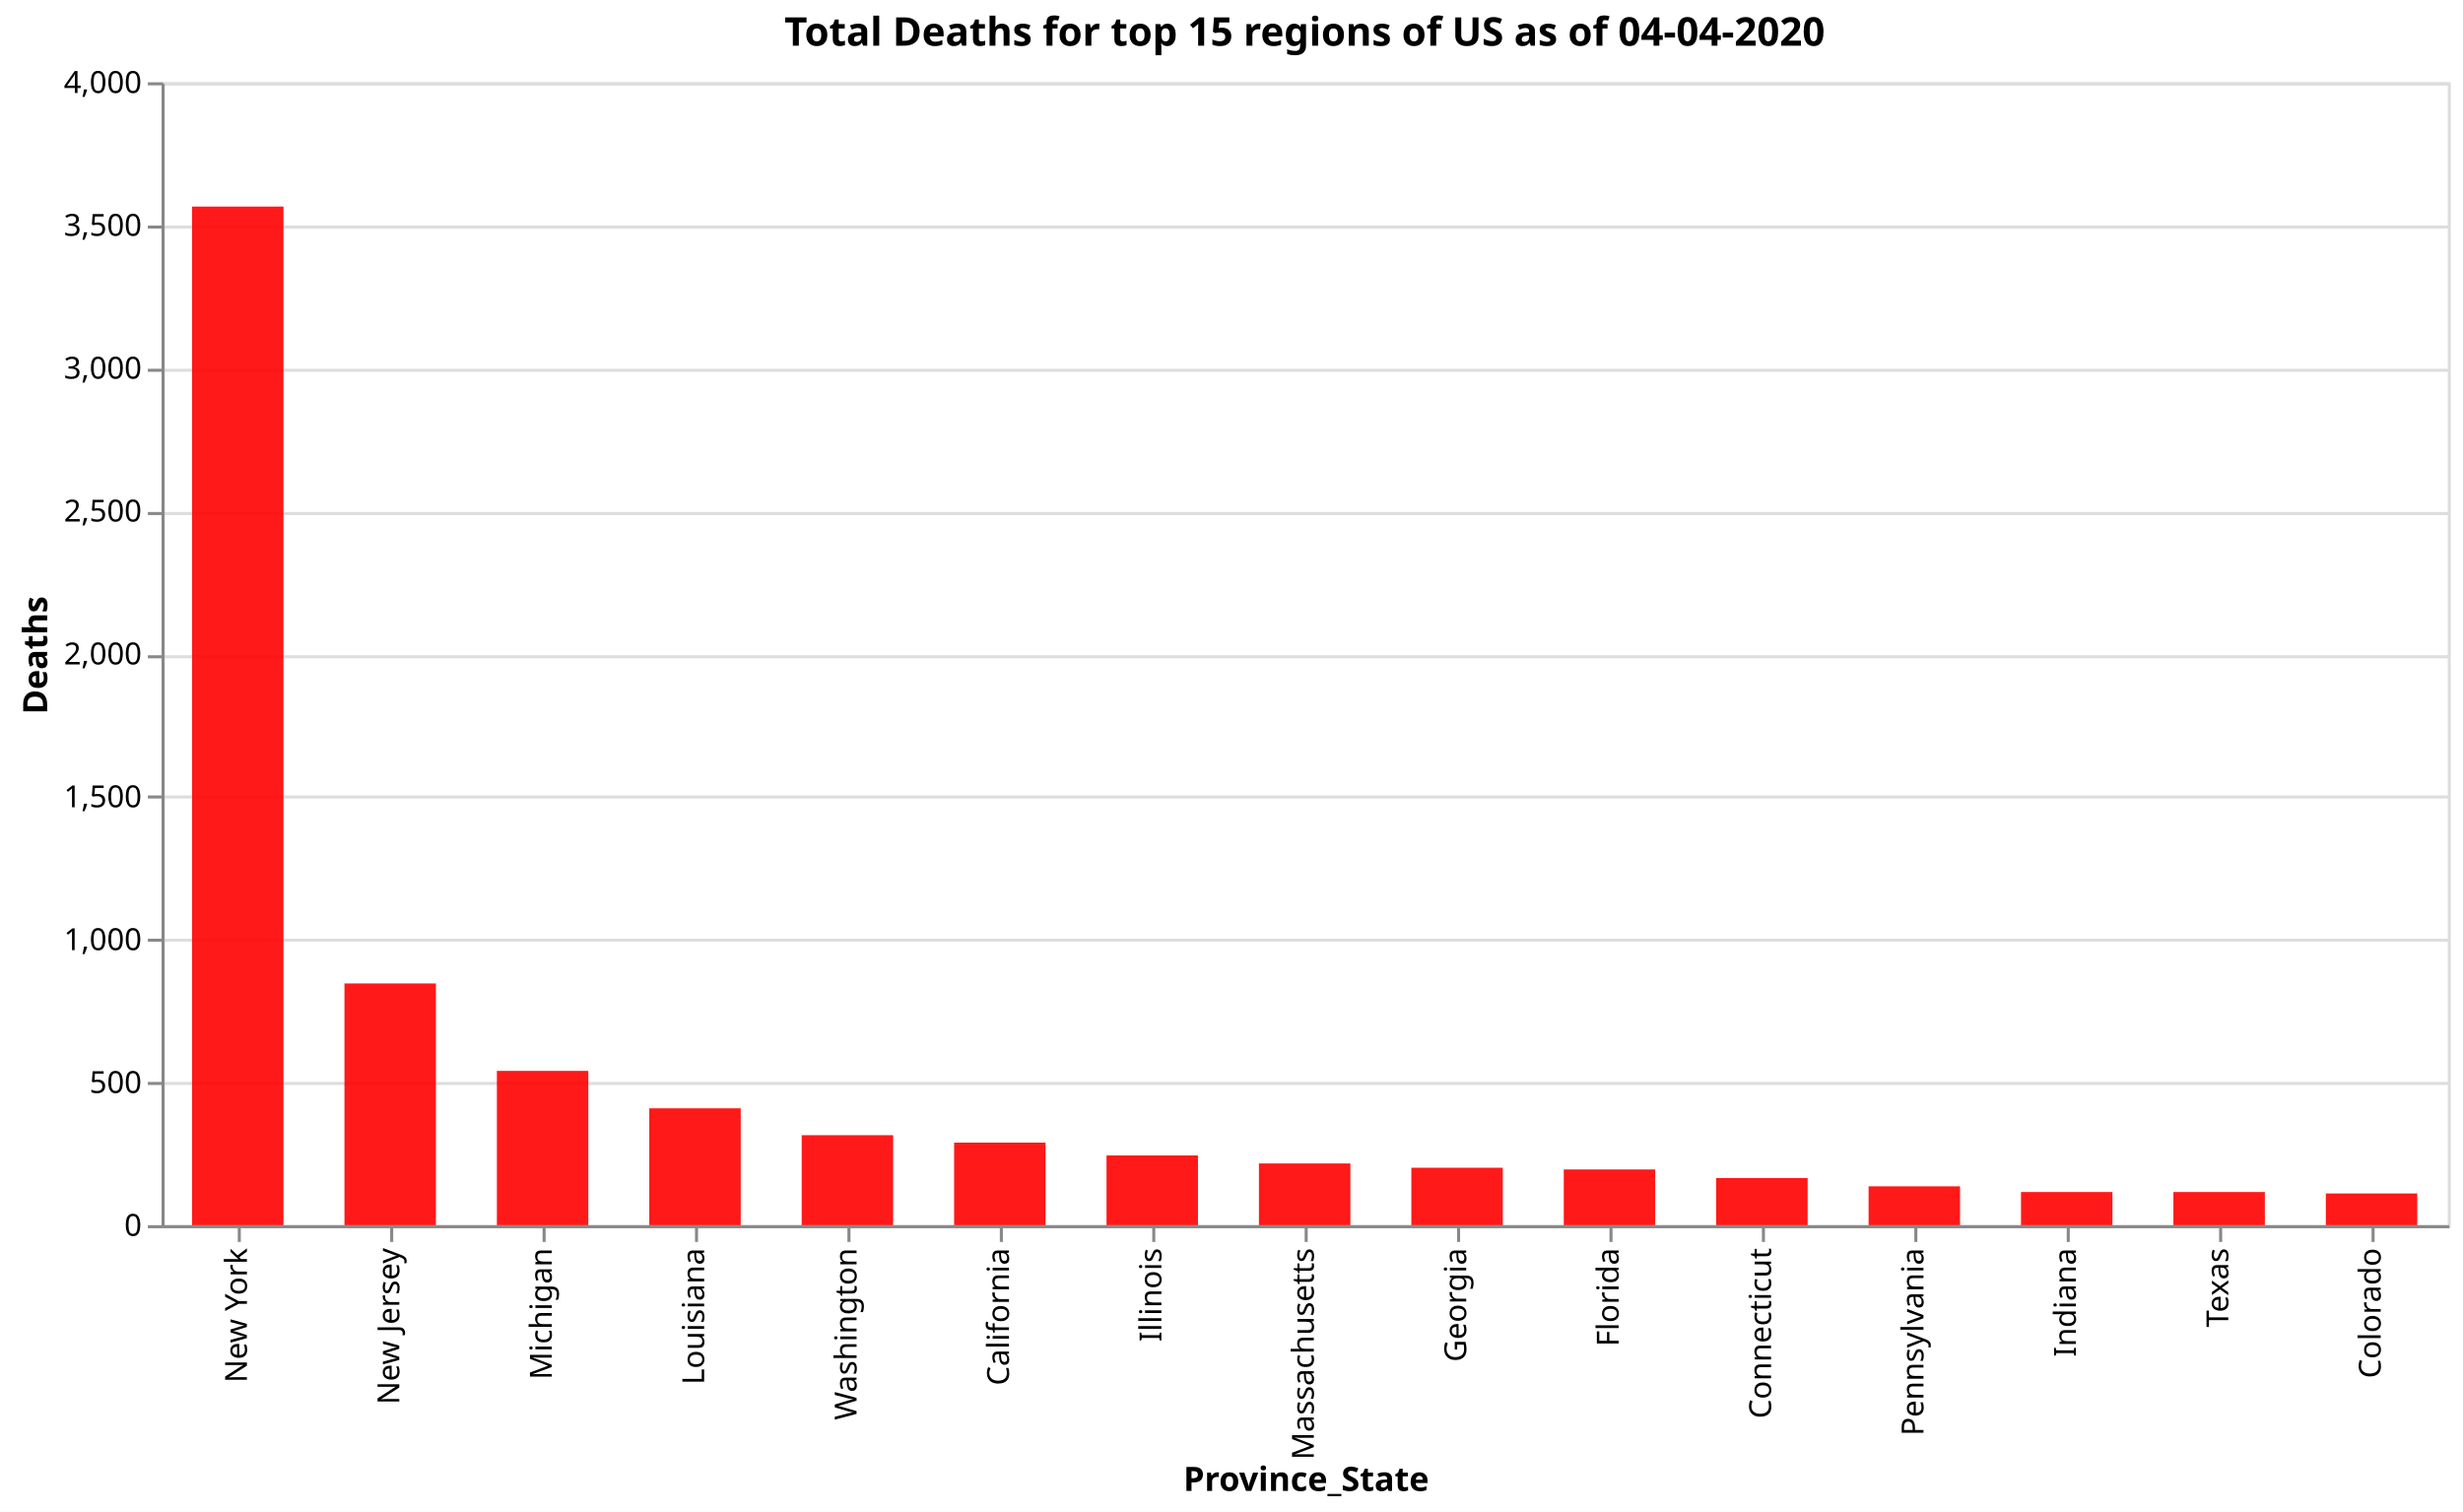
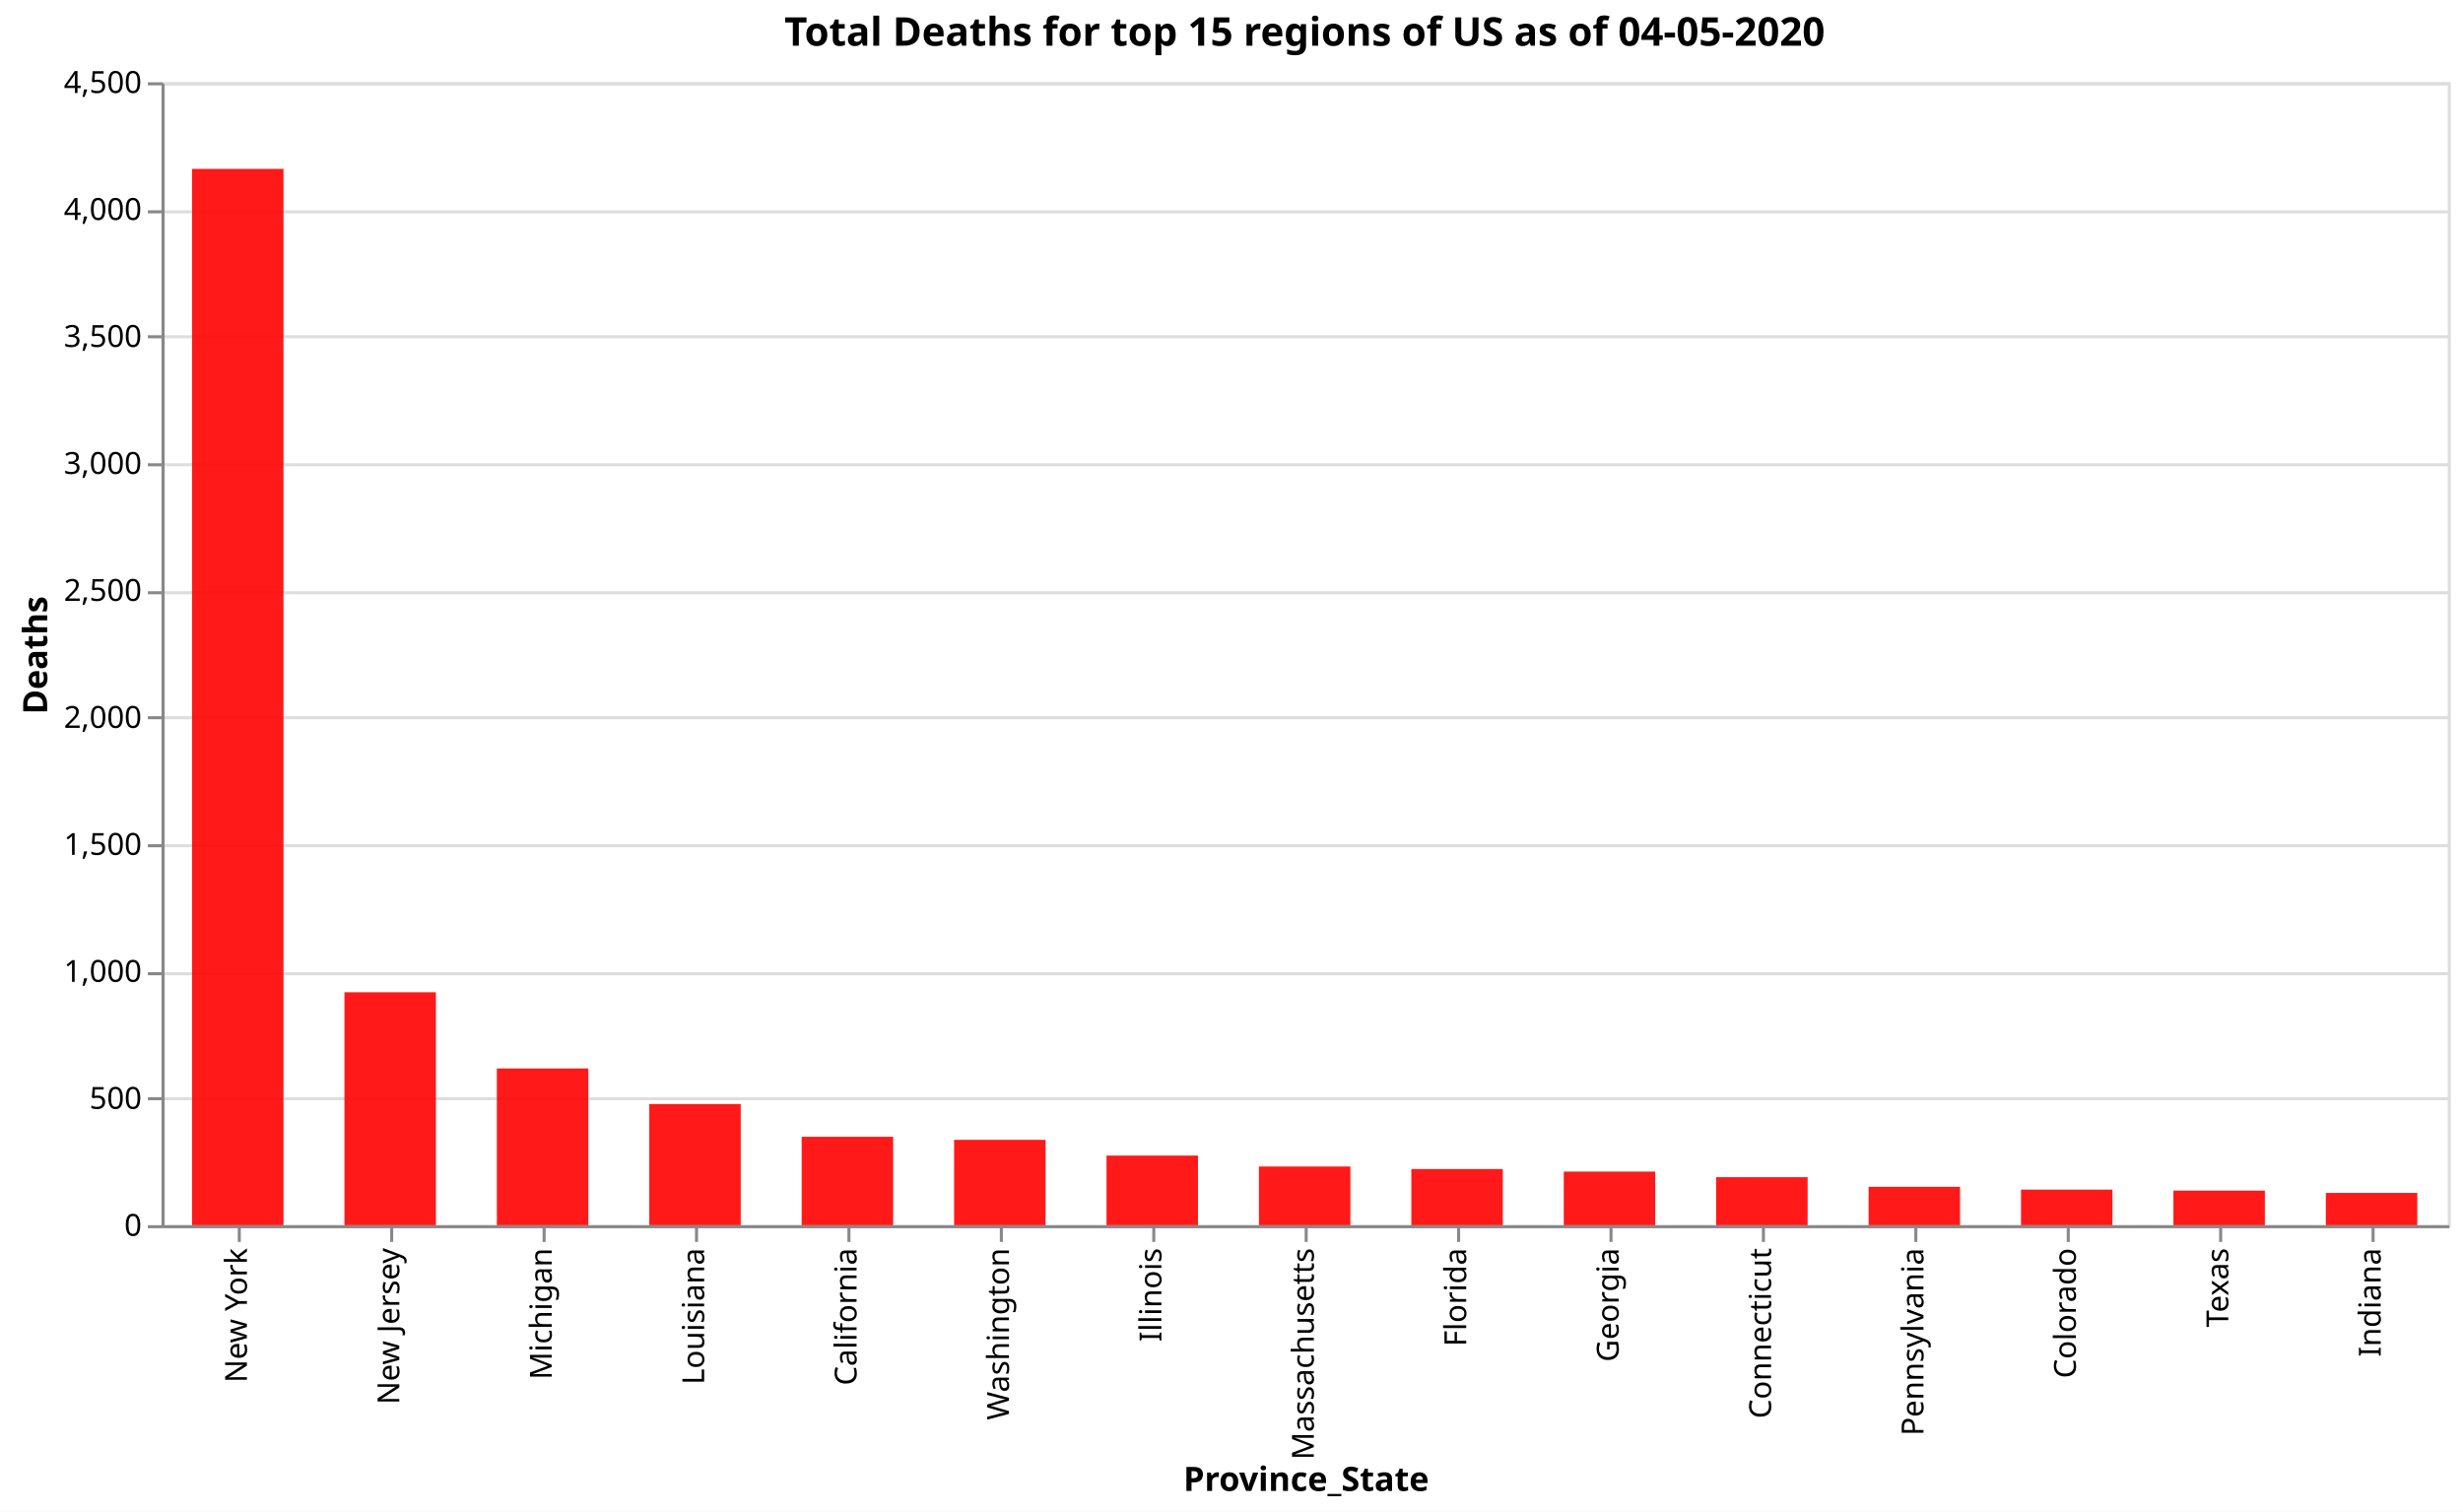
<svg xmlns="http://www.w3.org/2000/svg" class="marks" width="808" height="496" viewBox="0 0 808 496" version="1.1">
  <rect width="808" height="496" style="fill: white;" />
  <g transform="translate(53,27)">
    <g class="mark-group role-frame root">
      <g transform="translate(0,0)">
        <path class="background" d="M0.5,0.5h750v375h-750Z" style="fill: none; stroke: #ddd;" />
        <g>
          <g class="mark-group role-axis">
            <g transform="translate(0.5,0.5)">
              <path class="background" d="M0,0h0v0h0Z" style="pointer-events: none; fill: none;" />
              <g>
                <g class="mark-rule role-axis-grid" style="pointer-events: none;">
                  <line transform="translate(0,375)" x2="750" y2="0" style="fill: none; stroke: #ddd; stroke-width: 1; opacity: 1;" />
-                   <line transform="translate(0,328)" x2="750" y2="0" style="fill: none; stroke: #ddd; stroke-width: 1; opacity: 1;" />
-                   <line transform="translate(0,281)" x2="750" y2="0" style="fill: none; stroke: #ddd; stroke-width: 1; opacity: 1;" />
-                   <line transform="translate(0,234)" x2="750" y2="0" style="fill: none; stroke: #ddd; stroke-width: 1; opacity: 1;" />
-                   <line transform="translate(0,188)" x2="750" y2="0" style="fill: none; stroke: #ddd; stroke-width: 1; opacity: 1;" />
-                   <line transform="translate(0,141)" x2="750" y2="0" style="fill: none; stroke: #ddd; stroke-width: 1; opacity: 1;" />
-                   <line transform="translate(0,94)" x2="750" y2="0" style="fill: none; stroke: #ddd; stroke-width: 1; opacity: 1;" />
-                   <line transform="translate(0,47)" x2="750" y2="0" style="fill: none; stroke: #ddd; stroke-width: 1; opacity: 1;" />
+                   <line transform="translate(0,333)" x2="750" y2="0" style="fill: none; stroke: #ddd; stroke-width: 1; opacity: 1;" />
+                   <line transform="translate(0,292)" x2="750" y2="0" style="fill: none; stroke: #ddd; stroke-width: 1; opacity: 1;" />
+                   <line transform="translate(0,250)" x2="750" y2="0" style="fill: none; stroke: #ddd; stroke-width: 1; opacity: 1;" />
+                   <line transform="translate(0,208)" x2="750" y2="0" style="fill: none; stroke: #ddd; stroke-width: 1; opacity: 1;" />
+                   <line transform="translate(0,167)" x2="750" y2="0" style="fill: none; stroke: #ddd; stroke-width: 1; opacity: 1;" />
+                   <line transform="translate(0,125)" x2="750" y2="0" style="fill: none; stroke: #ddd; stroke-width: 1; opacity: 1;" />
+                   <line transform="translate(0,83)" x2="750" y2="0" style="fill: none; stroke: #ddd; stroke-width: 1; opacity: 1;" />
+                   <line transform="translate(0,42)" x2="750" y2="0" style="fill: none; stroke: #ddd; stroke-width: 1; opacity: 1;" />
                  <line transform="translate(0,0)" x2="750" y2="0" style="fill: none; stroke: #ddd; stroke-width: 1; opacity: 1;" />
                </g>
              </g>
              <path class="foreground" d="" style="pointer-events: none; display: none; fill: none;" />
            </g>
          </g>
          <g class="mark-group role-axis">
            <g transform="translate(0.5,375.5)">
              <path class="background" d="M0,0h0v0h0Z" style="pointer-events: none; fill: none;" />
              <g>
                <g class="mark-rule role-axis-tick" style="pointer-events: none;">
                  <line transform="translate(25,0)" x2="0" y2="5" style="fill: none; stroke: #888; stroke-width: 1; opacity: 1;" />
                  <line transform="translate(75,0)" x2="0" y2="5" style="fill: none; stroke: #888; stroke-width: 1; opacity: 1;" />
                  <line transform="translate(125,0)" x2="0" y2="5" style="fill: none; stroke: #888; stroke-width: 1; opacity: 1;" />
                  <line transform="translate(175,0)" x2="0" y2="5" style="fill: none; stroke: #888; stroke-width: 1; opacity: 1;" />
                  <line transform="translate(225,0)" x2="0" y2="5" style="fill: none; stroke: #888; stroke-width: 1; opacity: 1;" />
                  <line transform="translate(275,0)" x2="0" y2="5" style="fill: none; stroke: #888; stroke-width: 1; opacity: 1;" />
                  <line transform="translate(325,0)" x2="0" y2="5" style="fill: none; stroke: #888; stroke-width: 1; opacity: 1;" />
                  <line transform="translate(375,0)" x2="0" y2="5" style="fill: none; stroke: #888; stroke-width: 1; opacity: 1;" />
                  <line transform="translate(425,0)" x2="0" y2="5" style="fill: none; stroke: #888; stroke-width: 1; opacity: 1;" />
                  <line transform="translate(475,0)" x2="0" y2="5" style="fill: none; stroke: #888; stroke-width: 1; opacity: 1;" />
                  <line transform="translate(525,0)" x2="0" y2="5" style="fill: none; stroke: #888; stroke-width: 1; opacity: 1;" />
                  <line transform="translate(575,0)" x2="0" y2="5" style="fill: none; stroke: #888; stroke-width: 1; opacity: 1;" />
                  <line transform="translate(625,0)" x2="0" y2="5" style="fill: none; stroke: #888; stroke-width: 1; opacity: 1;" />
                  <line transform="translate(675,0)" x2="0" y2="5" style="fill: none; stroke: #888; stroke-width: 1; opacity: 1;" />
                  <line transform="translate(725,0)" x2="0" y2="5" style="fill: none; stroke: #888; stroke-width: 1; opacity: 1;" />
                </g>
                <g class="mark-text role-axis-label" style="pointer-events: none;">
                  <text text-anchor="end" transform="translate(24.5,7) rotate(270) translate(0,3)" style="font-family: sans-serif; font-size: 10px; fill: #000; opacity: 1;">New York</text>
                  <text text-anchor="end" transform="translate(74.5,7) rotate(270) translate(0,3)" style="font-family: sans-serif; font-size: 10px; fill: #000; opacity: 1;">New Jersey</text>
                  <text text-anchor="end" transform="translate(124.5,7) rotate(270) translate(0,3)" style="font-family: sans-serif; font-size: 10px; fill: #000; opacity: 1;">Michigan</text>
                  <text text-anchor="end" transform="translate(174.5,7) rotate(270) translate(0,3)" style="font-family: sans-serif; font-size: 10px; fill: #000; opacity: 1;">Louisiana</text>
-                   <text text-anchor="end" transform="translate(224.5,7) rotate(270) translate(0,3)" style="font-family: sans-serif; font-size: 10px; fill: #000; opacity: 1;">Washington</text>
-                   <text text-anchor="end" transform="translate(274.5,7) rotate(270) translate(0,3)" style="font-family: sans-serif; font-size: 10px; fill: #000; opacity: 1;">California</text>
+                   <text text-anchor="end" transform="translate(224.5,7) rotate(270) translate(0,3)" style="font-family: sans-serif; font-size: 10px; fill: #000; opacity: 1;">California</text>
+                   <text text-anchor="end" transform="translate(274.5,7) rotate(270) translate(0,3)" style="font-family: sans-serif; font-size: 10px; fill: #000; opacity: 1;">Washington</text>
                  <text text-anchor="end" transform="translate(324.5,7) rotate(270) translate(0,3)" style="font-family: sans-serif; font-size: 10px; fill: #000; opacity: 1;">Illinois</text>
                  <text text-anchor="end" transform="translate(374.5,7) rotate(270) translate(0,3)" style="font-family: sans-serif; font-size: 10px; fill: #000; opacity: 1;">Massachusetts</text>
-                   <text text-anchor="end" transform="translate(424.5,7) rotate(270) translate(0,3)" style="font-family: sans-serif; font-size: 10px; fill: #000; opacity: 1;">Georgia</text>
-                   <text text-anchor="end" transform="translate(474.5,7) rotate(270) translate(0,3)" style="font-family: sans-serif; font-size: 10px; fill: #000; opacity: 1;">Florida</text>
+                   <text text-anchor="end" transform="translate(424.5,7) rotate(270) translate(0,3)" style="font-family: sans-serif; font-size: 10px; fill: #000; opacity: 1;">Florida</text>
+                   <text text-anchor="end" transform="translate(474.5,7) rotate(270) translate(0,3)" style="font-family: sans-serif; font-size: 10px; fill: #000; opacity: 1;">Georgia</text>
                  <text text-anchor="end" transform="translate(524.5,7) rotate(270) translate(0,3)" style="font-family: sans-serif; font-size: 10px; fill: #000; opacity: 1;">Connecticut</text>
                  <text text-anchor="end" transform="translate(574.5,7) rotate(270) translate(0,3)" style="font-family: sans-serif; font-size: 10px; fill: #000; opacity: 1;">Pennsylvania</text>
-                   <text text-anchor="end" transform="translate(624.5,7) rotate(270) translate(0,3)" style="font-family: sans-serif; font-size: 10px; fill: #000; opacity: 1;">Indiana</text>
+                   <text text-anchor="end" transform="translate(624.5,7) rotate(270) translate(0,3)" style="font-family: sans-serif; font-size: 10px; fill: #000; opacity: 1;">Colorado</text>
                  <text text-anchor="end" transform="translate(674.5,7) rotate(270) translate(0,3)" style="font-family: sans-serif; font-size: 10px; fill: #000; opacity: 1;">Texas</text>
-                   <text text-anchor="end" transform="translate(724.5,7) rotate(270) translate(0,3)" style="font-family: sans-serif; font-size: 10px; fill: #000; opacity: 1;">Colorado</text>
+                   <text text-anchor="end" transform="translate(724.5,7) rotate(270) translate(0,3)" style="font-family: sans-serif; font-size: 10px; fill: #000; opacity: 1;">Indiana</text>
                </g>
                <g class="mark-rule role-axis-domain" style="pointer-events: none;">
                  <line transform="translate(0,0)" x2="750" y2="0" style="fill: none; stroke: #888; stroke-width: 1; opacity: 1;" />
                </g>
                <g class="mark-text role-axis-title" style="pointer-events: none;">
                  <text text-anchor="middle" transform="translate(375,86.69434)" style="font-family: sans-serif; font-size: 11px; font-weight: bold; fill: #000; opacity: 1;">Province_State</text>
                </g>
              </g>
              <path class="foreground" d="" style="pointer-events: none; display: none; fill: none;" />
            </g>
          </g>
          <g class="mark-group role-axis">
            <g transform="translate(0.5,0.5)">
              <path class="background" d="M0,0h0v0h0Z" style="pointer-events: none; fill: none;" />
              <g>
                <g class="mark-rule role-axis-tick" style="pointer-events: none;">
                  <line transform="translate(0,375)" x2="-5" y2="0" style="fill: none; stroke: #888; stroke-width: 1; opacity: 1;" />
-                   <line transform="translate(0,328)" x2="-5" y2="0" style="fill: none; stroke: #888; stroke-width: 1; opacity: 1;" />
-                   <line transform="translate(0,281)" x2="-5" y2="0" style="fill: none; stroke: #888; stroke-width: 1; opacity: 1;" />
-                   <line transform="translate(0,234)" x2="-5" y2="0" style="fill: none; stroke: #888; stroke-width: 1; opacity: 1;" />
-                   <line transform="translate(0,188)" x2="-5" y2="0" style="fill: none; stroke: #888; stroke-width: 1; opacity: 1;" />
-                   <line transform="translate(0,141)" x2="-5" y2="0" style="fill: none; stroke: #888; stroke-width: 1; opacity: 1;" />
-                   <line transform="translate(0,94)" x2="-5" y2="0" style="fill: none; stroke: #888; stroke-width: 1; opacity: 1;" />
-                   <line transform="translate(0,47)" x2="-5" y2="0" style="fill: none; stroke: #888; stroke-width: 1; opacity: 1;" />
+                   <line transform="translate(0,333)" x2="-5" y2="0" style="fill: none; stroke: #888; stroke-width: 1; opacity: 1;" />
+                   <line transform="translate(0,292)" x2="-5" y2="0" style="fill: none; stroke: #888; stroke-width: 1; opacity: 1;" />
+                   <line transform="translate(0,250)" x2="-5" y2="0" style="fill: none; stroke: #888; stroke-width: 1; opacity: 1;" />
+                   <line transform="translate(0,208)" x2="-5" y2="0" style="fill: none; stroke: #888; stroke-width: 1; opacity: 1;" />
+                   <line transform="translate(0,167)" x2="-5" y2="0" style="fill: none; stroke: #888; stroke-width: 1; opacity: 1;" />
+                   <line transform="translate(0,125)" x2="-5" y2="0" style="fill: none; stroke: #888; stroke-width: 1; opacity: 1;" />
+                   <line transform="translate(0,83)" x2="-5" y2="0" style="fill: none; stroke: #888; stroke-width: 1; opacity: 1;" />
+                   <line transform="translate(0,42)" x2="-5" y2="0" style="fill: none; stroke: #888; stroke-width: 1; opacity: 1;" />
                  <line transform="translate(0,0)" x2="-5" y2="0" style="fill: none; stroke: #888; stroke-width: 1; opacity: 1;" />
                </g>
                <g class="mark-text role-axis-label" style="pointer-events: none;">
                  <text text-anchor="end" transform="translate(-7,378)" style="font-family: sans-serif; font-size: 10px; fill: #000; opacity: 1;">0</text>
-                   <text text-anchor="end" transform="translate(-7,331.125)" style="font-family: sans-serif; font-size: 10px; fill: #000; opacity: 1;">500</text>
-                   <text text-anchor="end" transform="translate(-7,284.25)" style="font-family: sans-serif; font-size: 10px; fill: #000; opacity: 1;">1,000</text>
-                   <text text-anchor="end" transform="translate(-7,237.375)" style="font-family: sans-serif; font-size: 10px; fill: #000; opacity: 1;">1,500</text>
-                   <text text-anchor="end" transform="translate(-7,190.5)" style="font-family: sans-serif; font-size: 10px; fill: #000; opacity: 1;">2,000</text>
-                   <text text-anchor="end" transform="translate(-7,143.625)" style="font-family: sans-serif; font-size: 10px; fill: #000; opacity: 1;">2,500</text>
-                   <text text-anchor="end" transform="translate(-7,96.75)" style="font-family: sans-serif; font-size: 10px; fill: #000; opacity: 1;">3,000</text>
-                   <text text-anchor="end" transform="translate(-7,49.875)" style="font-family: sans-serif; font-size: 10px; fill: #000; opacity: 1;">3,500</text>
-                   <text text-anchor="end" transform="translate(-7,3)" style="font-family: sans-serif; font-size: 10px; fill: #000; opacity: 1;">4,000</text>
+                   <text text-anchor="end" transform="translate(-7,336.3333)" style="font-family: sans-serif; font-size: 10px; fill: #000; opacity: 1;">500</text>
+                   <text text-anchor="end" transform="translate(-7,294.6667)" style="font-family: sans-serif; font-size: 10px; fill: #000; opacity: 1;">1,000</text>
+                   <text text-anchor="end" transform="translate(-7,253)" style="font-family: sans-serif; font-size: 10px; fill: #000; opacity: 1;">1,500</text>
+                   <text text-anchor="end" transform="translate(-7,211.3333)" style="font-family: sans-serif; font-size: 10px; fill: #000; opacity: 1;">2,000</text>
+                   <text text-anchor="end" transform="translate(-7,169.6667)" style="font-family: sans-serif; font-size: 10px; fill: #000; opacity: 1;">2,500</text>
+                   <text text-anchor="end" transform="translate(-7,128)" style="font-family: sans-serif; font-size: 10px; fill: #000; opacity: 1;">3,000</text>
+                   <text text-anchor="end" transform="translate(-7,86.33333)" style="font-family: sans-serif; font-size: 10px; fill: #000; opacity: 1;">3,500</text>
+                   <text text-anchor="end" transform="translate(-7,44.66667)" style="font-family: sans-serif; font-size: 10px; fill: #000; opacity: 1;">4,000</text>
+                   <text text-anchor="end" transform="translate(-7,3)" style="font-family: sans-serif; font-size: 10px; fill: #000; opacity: 1;">4,500</text>
                </g>
                <g class="mark-rule role-axis-domain" style="pointer-events: none;">
                  <line transform="translate(0,375)" x2="0" y2="-375" style="fill: none; stroke: #888; stroke-width: 1; opacity: 1;" />
                </g>
                <g class="mark-text role-axis-title" style="pointer-events: none;">
                  <text text-anchor="middle" transform="translate(-36.02441,187.5) rotate(-90) translate(0,-2)" style="font-family: sans-serif; font-size: 11px; font-weight: bold; fill: #000; opacity: 1;">Deaths</text>
                </g>
              </g>
              <path class="foreground" d="" style="pointer-events: none; display: none; fill: none;" />
            </g>
          </g>
          <g class="mark-rect role-mark marks">
-             <path d="M10,40.781h30v334.219h-30Z" style="fill: red; opacity: 0.9;" />
-             <path d="M60,295.688h30v79.312h-30Z" style="fill: red; opacity: 0.9;" />
-             <path d="M110,324.375h30v50.625h-30Z" style="fill: red; opacity: 0.9;" />
-             <path d="M160,336.656h30v38.344h-30Z" style="fill: red; opacity: 0.9;" />
-             <path d="M210,345.469h30v29.531h-30Z" style="fill: red; opacity: 0.9;" />
-             <path d="M260,347.906h30v27.094h-30Z" style="fill: red; opacity: 0.9;" />
-             <path d="M310,352.125h30v22.875h-30Z" style="fill: red; opacity: 0.9;" />
-             <path d="M360,354.75h30v20.25h-30Z" style="fill: red; opacity: 0.9;" />
-             <path d="M410,356.156h30v18.844h-30Z" style="fill: red; opacity: 0.9;" />
-             <path d="M460,356.719h30v18.281h-30Z" style="fill: red; opacity: 0.9;" />
-             <path d="M510,359.531h30v15.469h-30Z" style="fill: red; opacity: 0.9;" />
-             <path d="M560,362.25h30v12.75h-30Z" style="fill: red; opacity: 0.9;" />
-             <path d="M610,364.125h30v10.875h-30Z" style="fill: red; opacity: 0.9;" />
-             <path d="M660,364.125h30v10.875h-30Z" style="fill: red; opacity: 0.9;" />
-             <path d="M710,364.594h30v10.406h-30Z" style="fill: red; opacity: 0.9;" />
+             <path d="M10,28.417h30v346.583h-30Z" style="fill: red; opacity: 0.9;" />
+             <path d="M60,298.583h30v76.417h-30Z" style="fill: red; opacity: 0.9;" />
+             <path d="M110,323.583h30v51.417h-30Z" style="fill: red; opacity: 0.9;" />
+             <path d="M160,335.25h30v39.75h-30Z" style="fill: red; opacity: 0.9;" />
+             <path d="M210,346h30v29h-30Z" style="fill: red; opacity: 0.9;" />
+             <path d="M260,347h30v28h-30Z" style="fill: red; opacity: 0.9;" />
+             <path d="M310,352.167h30v22.833h-30Z" style="fill: red; opacity: 0.9;" />
+             <path d="M360,355.75h30v19.25h-30Z" style="fill: red; opacity: 0.9;" />
+             <path d="M410,356.583h30v18.417h-30Z" style="fill: red; opacity: 0.9;" />
+             <path d="M460,357.417h30v17.583h-30Z" style="fill: red; opacity: 0.9;" />
+             <path d="M510,359.25h30v15.75h-30Z" style="fill: red; opacity: 0.9;" />
+             <path d="M560,362.417h30v12.583h-30Z" style="fill: red; opacity: 0.9;" />
+             <path d="M610,363.333h30v11.667h-30Z" style="fill: red; opacity: 0.9;" />
+             <path d="M660,363.667h30v11.333h-30Z" style="fill: red; opacity: 0.9;" />
+             <path d="M710,364.417h30v10.583h-30Z" style="fill: red; opacity: 0.9;" />
          </g>
          <g class="mark-group role-title">
            <g transform="translate(375,-22)">
              <path class="background" d="M0,0h0v0h0Z" style="pointer-events: none; fill: none;" />
              <g>
                <g class="mark-text role-title-text" style="pointer-events: none;">
-                   <text text-anchor="middle" transform="translate(0,10)" style="font-family: sans-serif; font-size: 13px; font-weight: bold; fill: #000; opacity: 1;">Total Deaths for top 15 regions of US as of 04-04-2020</text>
+                   <text text-anchor="middle" transform="translate(0,10)" style="font-family: sans-serif; font-size: 13px; font-weight: bold; fill: #000; opacity: 1;">Total Deaths for top 15 regions of US as of 04-05-2020</text>
                </g>
              </g>
              <path class="foreground" d="" style="pointer-events: none; display: none; fill: none;" />
            </g>
          </g>
        </g>
        <path class="foreground" d="" style="display: none; fill: none;" />
      </g>
    </g>
  </g>
</svg>
